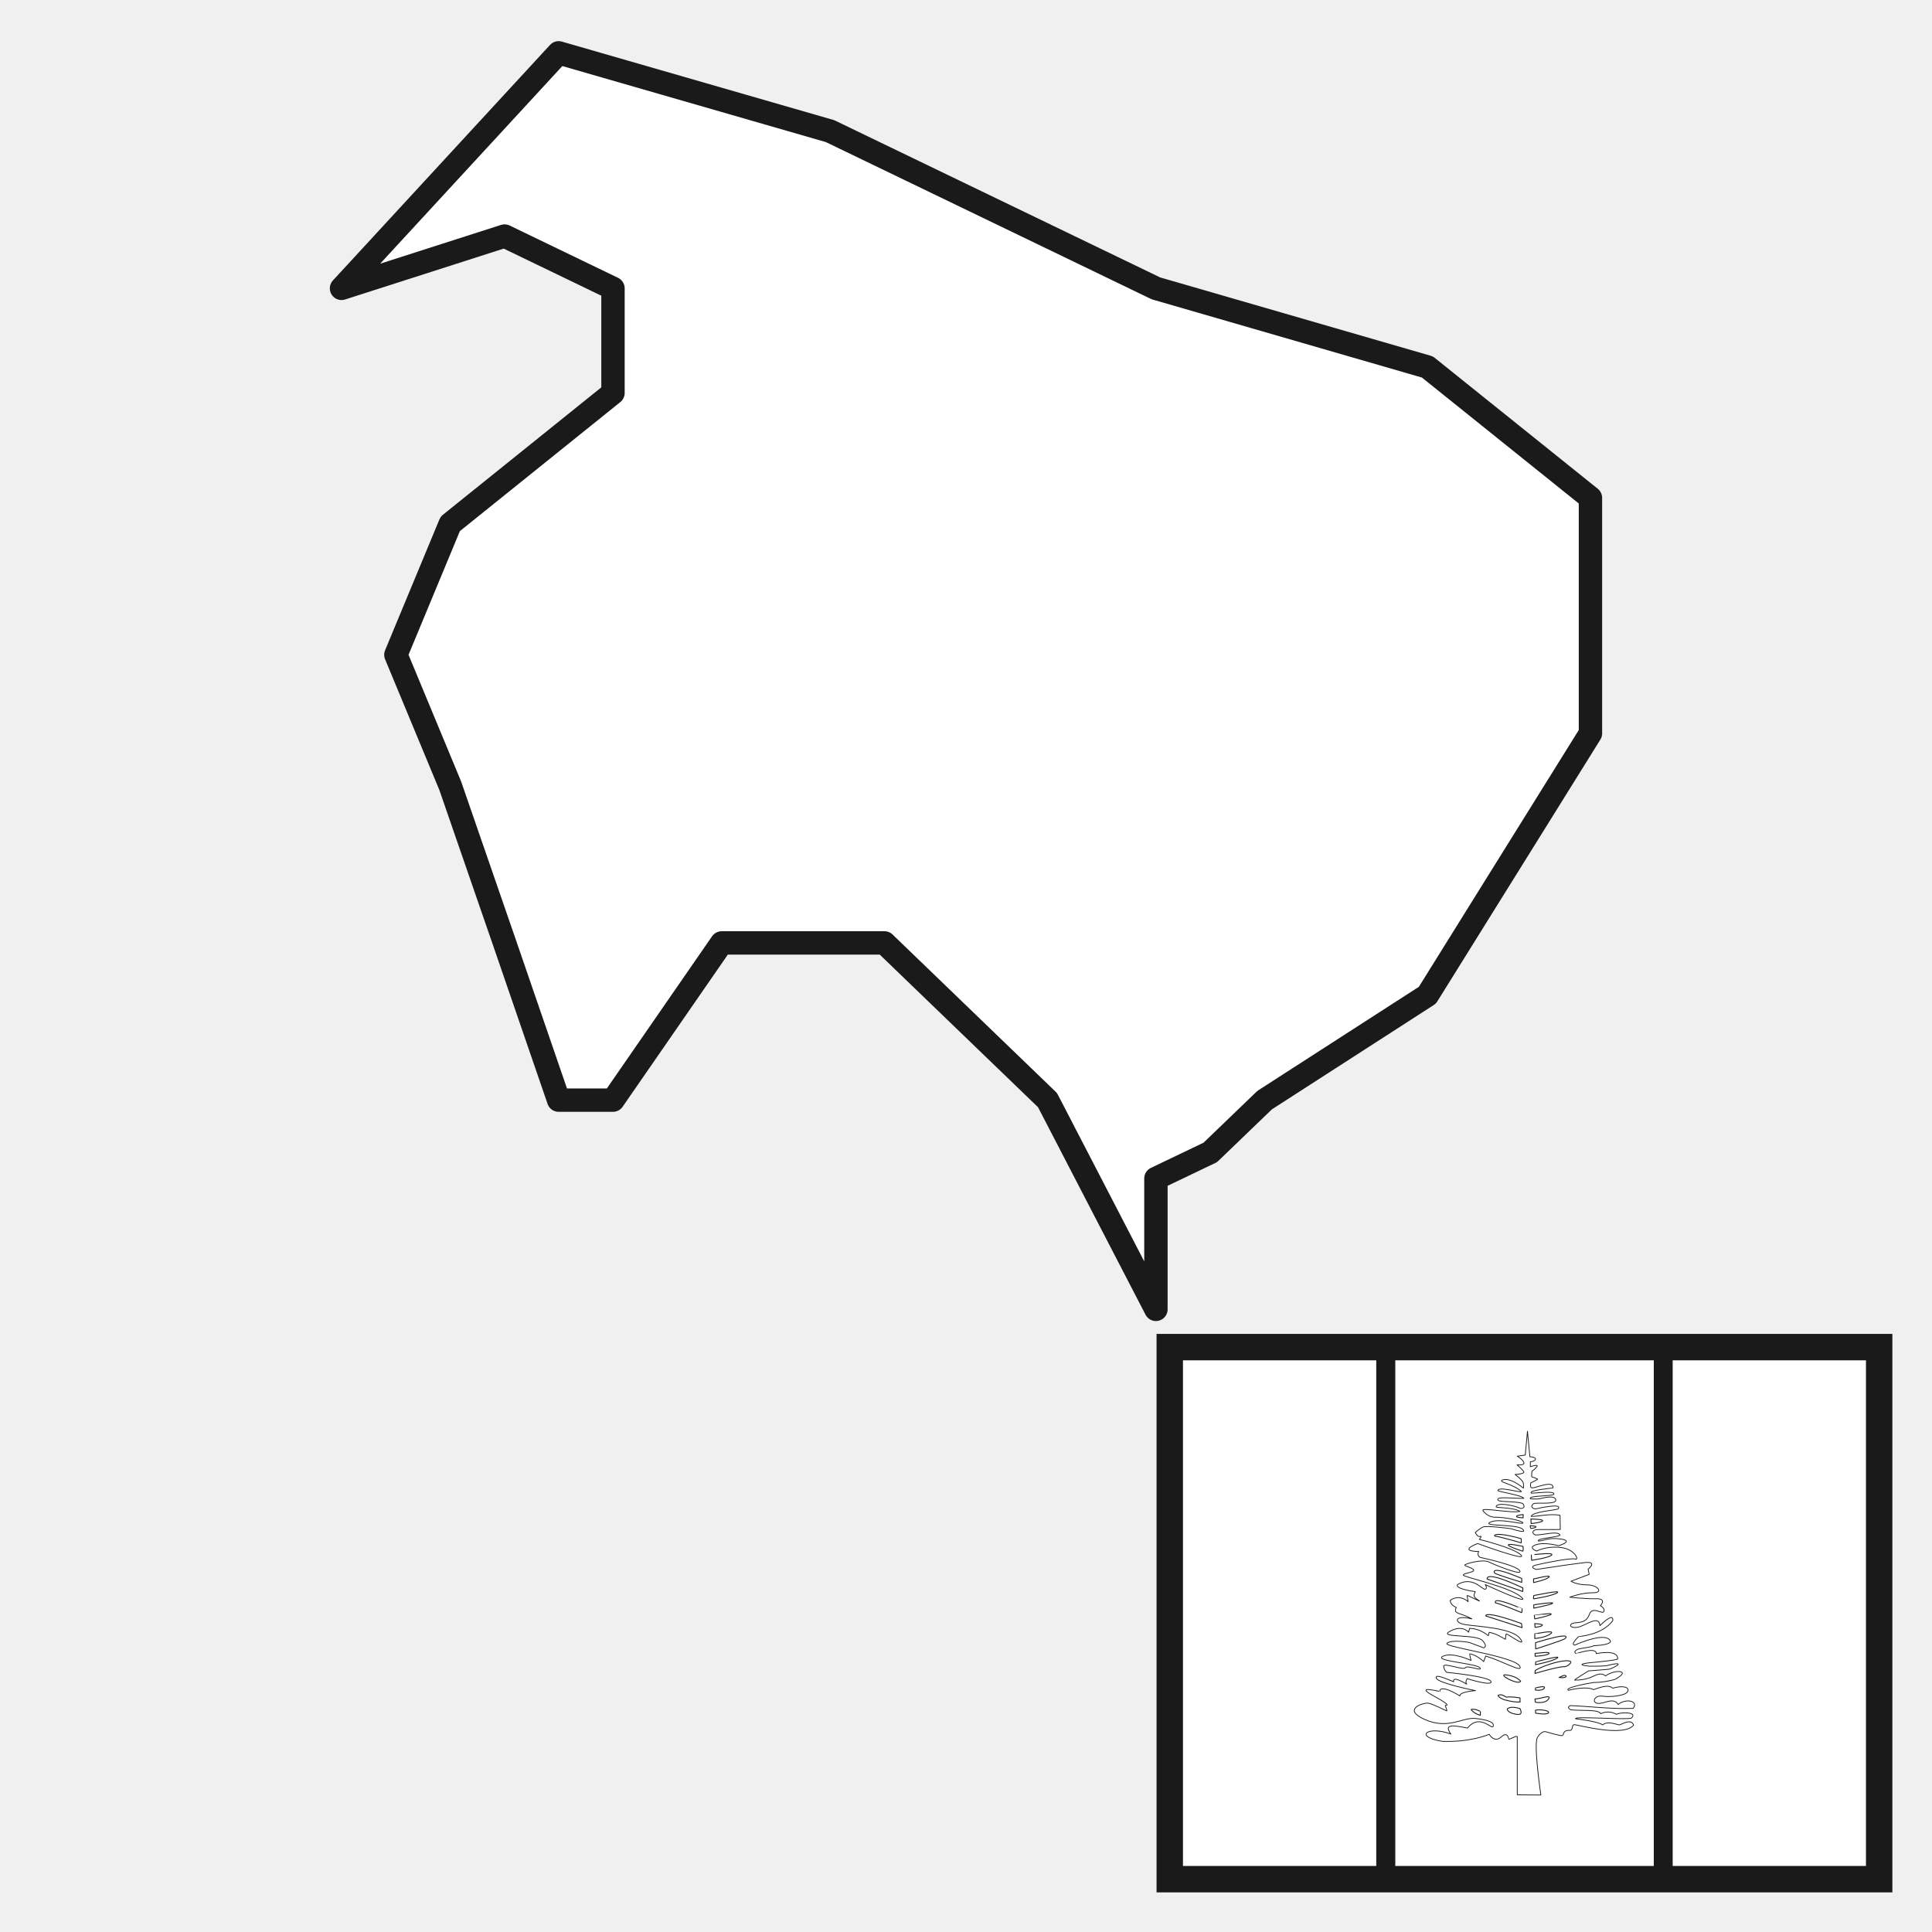
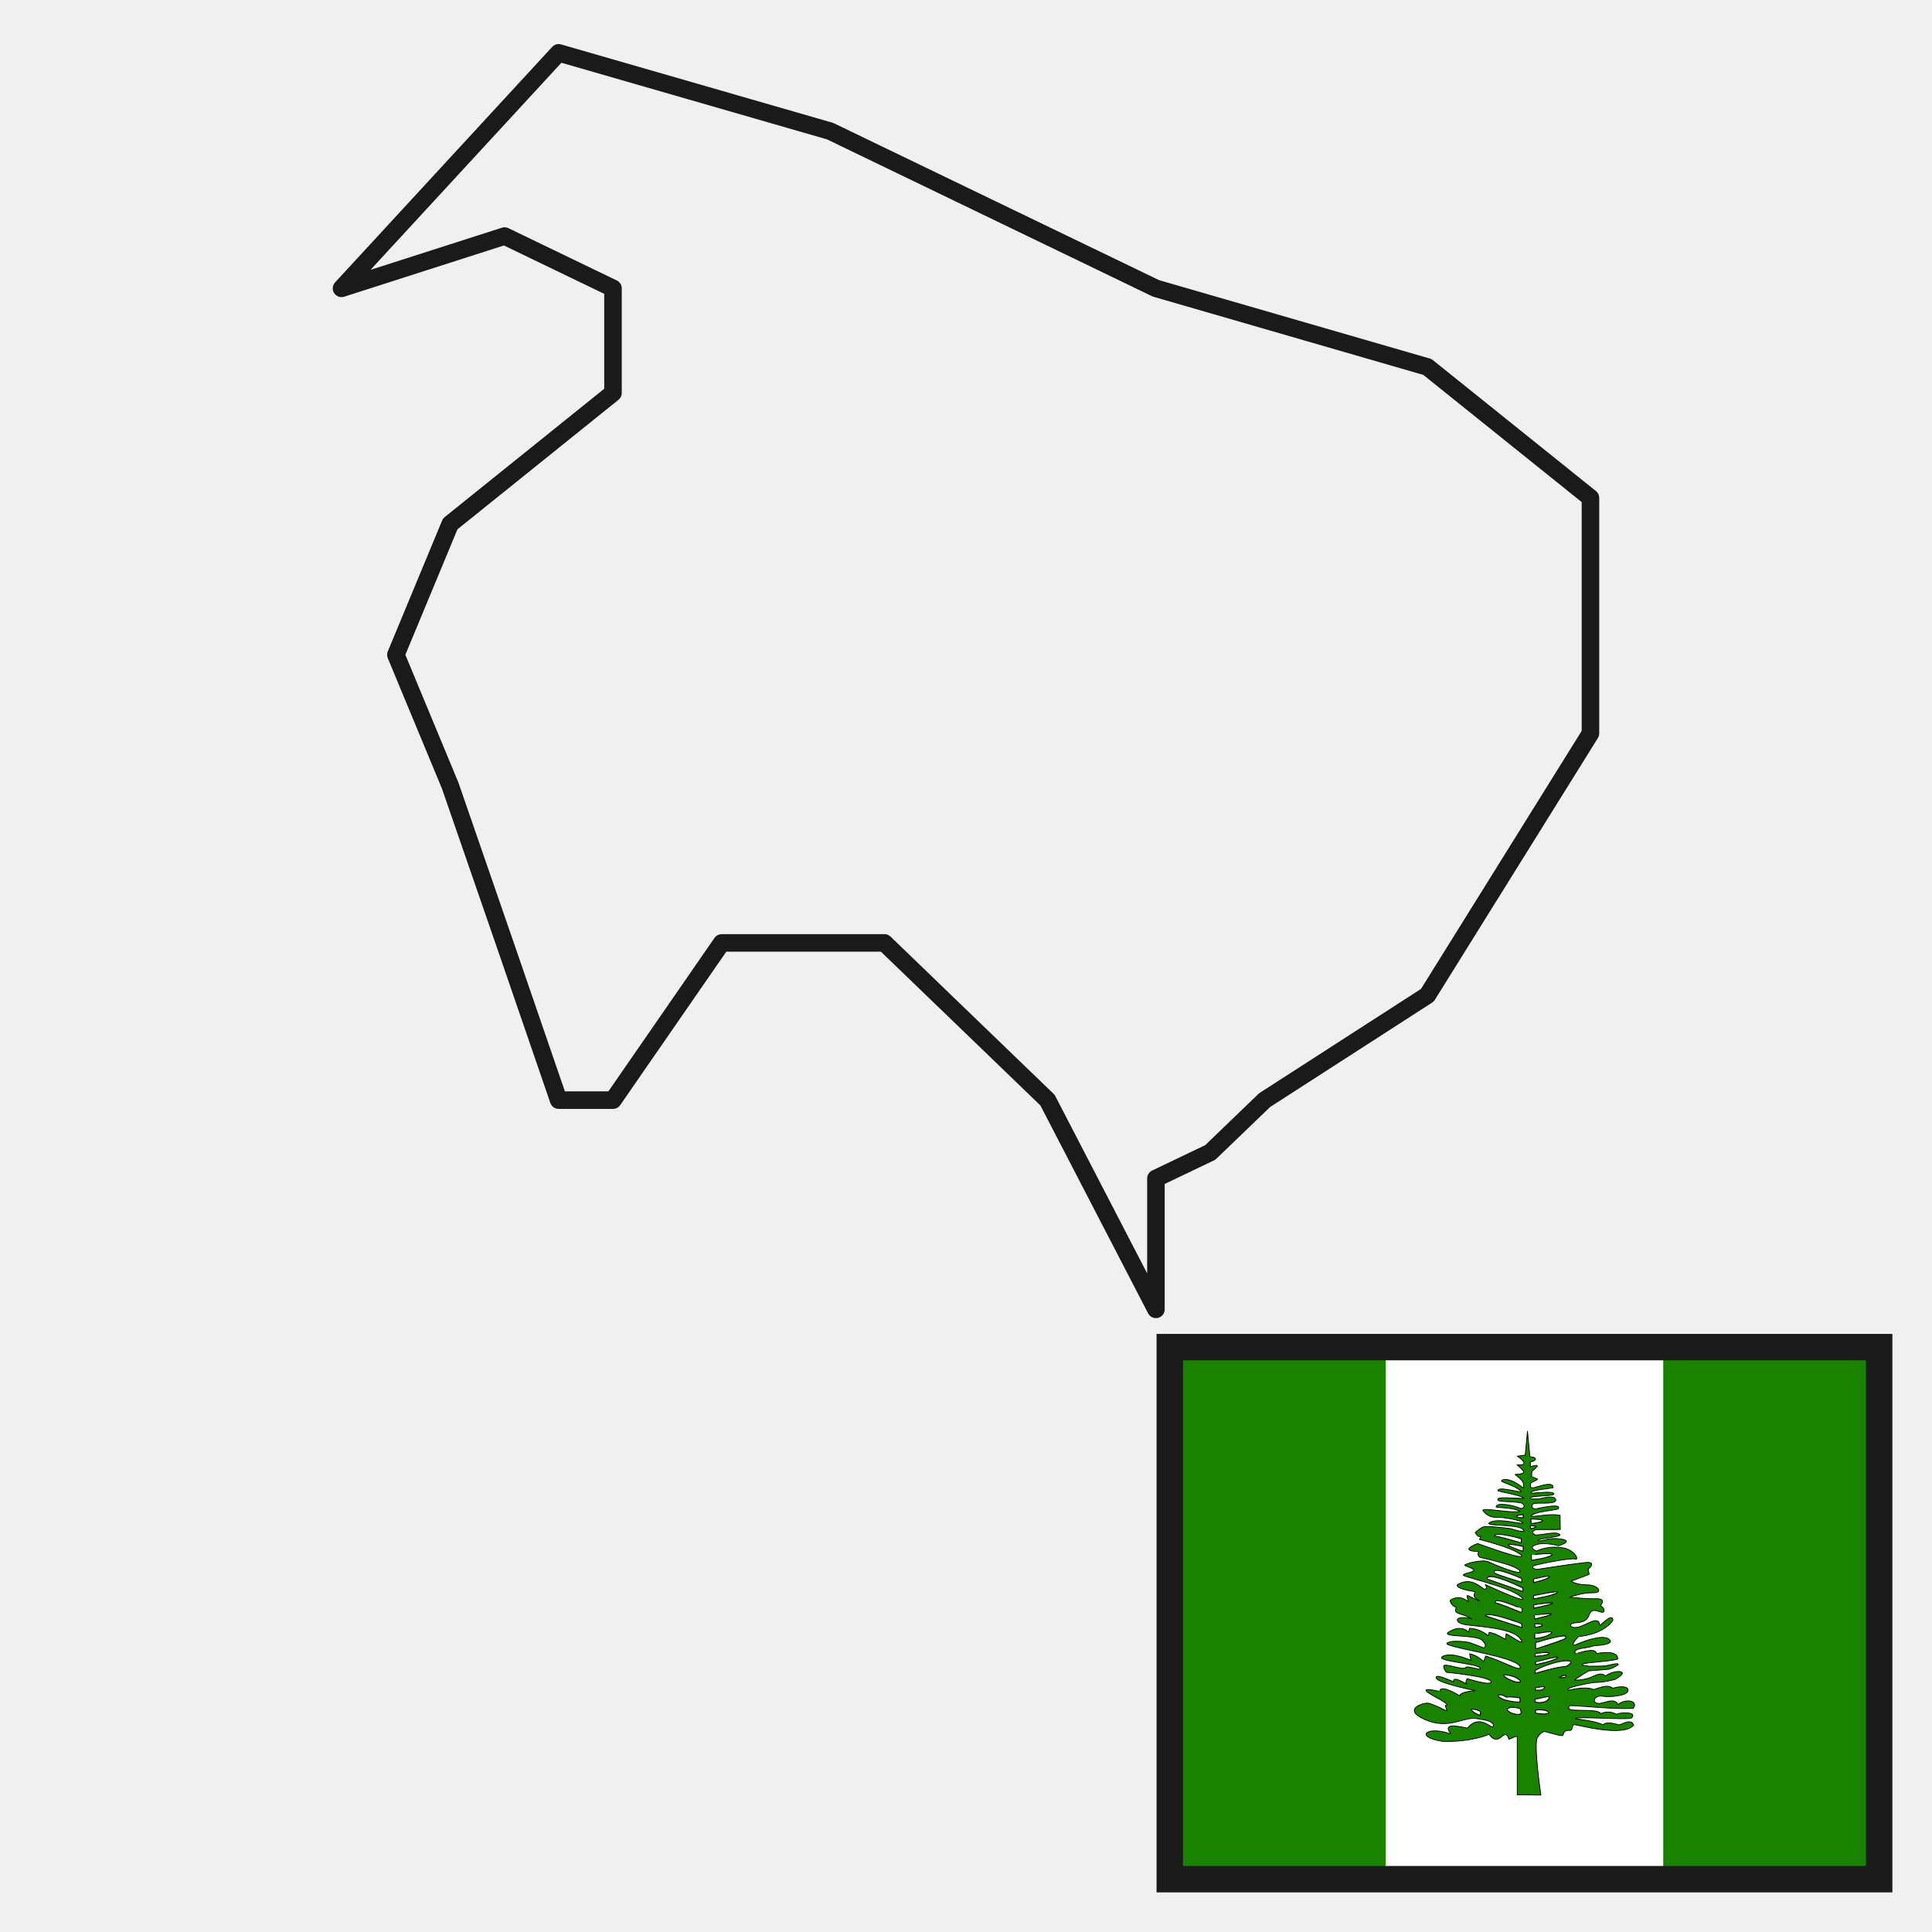
<svg xmlns="http://www.w3.org/2000/svg" viewBox="0 0 512 512">
  <g transform="translate(57.75 -17.75) scale(0.7744)">
-     <path d="M 209.5 67.8 L 321.0 121.6 L 413.9 148.5 L 469.7 193.3 L 469.7 273.9 L 413.9 363.5 L 358.2 399.4 L 339.6 417.3 L 321.0 426.2 L 321.0 453.1 L 321.0 471.0 L 283.9 399.4 L 228.1 345.6 L 172.4 345.6 L 135.2 399.4 L 116.6 399.4 L 98.1 345.6 L 79.5 291.8 L 60.9 247.0 L 79.5 202.2 L 135.2 157.4 L 135.2 121.6 L 98.1 103.7 L 42.3 121.6 L 116.6 41.0 L 209.5 67.8 Z" fill="#FFFFFF" stroke="#1a1a1a" stroke-width="8" stroke-linejoin="round" fill-rule="evenodd" />
+     <path d="M 209.5 67.8 L 321.0 121.6 L 413.9 148.5 L 469.7 193.3 L 469.7 273.9 L 413.9 363.5 L 358.2 399.4 L 339.6 417.3 L 321.0 426.2 L 321.0 453.1 L 321.0 471.0 L 283.9 399.4 L 228.1 345.6 L 172.4 345.6 L 135.2 399.4 L 116.6 399.4 L 98.1 345.6 L 79.5 291.8 L 60.9 247.0 L 79.5 202.2 L 135.2 157.4 L 135.2 121.6 L 98.1 103.7 L 42.3 121.6 L 116.6 41.0 L 209.5 67.8 Z" fill="none" stroke="#1a1a1a" stroke-width="6" stroke-linejoin="round" fill-rule="evenodd" />
  </g>
-   <rect x="310" y="357" width="188" height="141" fill="#FFFFFF" stroke="#1a1a1a" stroke-width="5.00" />
+   <rect x="310" y="357" width="188" height="141" fill="#ffffff" />
  <g transform="translate(310 357) scale(0.29375)">
    <g fill-rule="evenodd">
-       <path fill="#FFFFFF" d="M194.8 0h250.4v480H194.8z" stroke="#1a1a1a" stroke-width="17.02" />
-       <path fill="#FFFFFF" d="M0 0h194.8v480H0zm445.2 0H640v480H445.2z" stroke="#1a1a1a" stroke-width="17.02" />
-       <path fill="#FFFFFF" stroke="#1a1a1a" stroke-linecap="round" stroke-linejoin="round" stroke-width=".7" d="M313.5 351.3v52.6l21.3.2s-6.8-45.8-3.1-52c3.7-6 7.2-5.2 7.2-5.2s13.9 4.2 15.4 3.5c1.5-.6-.2-5.2 7.2-4.6 2.4-.9 1.1-5 3.3-5.2s44.5 11.8 53.7.4c-2.4-6.4-10.7-.5-12.9-.2-2 0-10.3-4-15.1 0-4.4-3.3-24.4-5.5-24.4-5.5-2.6-2.6 47.6 1.3 50.5-.7 5.9-5.9-11-5.2-13.6-3.3a15 15 0 0 0-14.2-.6c-1.7-4.1-18-2.4-27-3.5-3-1.7-2.5-2.7-.5-3.8 19 .8 37.8 3.3 56.8 2.5 5.1-6.7-6.5-9.3-13.6-3.5-4.2-7-12.7-.3-18.4-1s-3-7.6 4.2-6.5 20.1-.4 22.5-3.7-1.4-6.7-13.3-3.5c-4-4-13 0-17.1 1.3-5.6-3.1-18.5-.5-22.8.6-4.3-2.6 22.5-7 22.5-7 10.4-.2 16.3-2 19.5-2.8 15.7-8.4-.2-9.3-8.4-3.2-5.1-4-10 .3-14.6 1.8a38 38 0 0 1-13.4 2c0-.6 12.6-8.3 12.6-8.3s15.3-1.1 18.4-1.5c3-.5 18.8-8.5-2.7-3.1-7.4.6-11.8.2-14.7.4-16.5-1.7 1.6-3.3 1.6-3.3s23.4-2.1 23.7-3.3c.4-9-19.1-4.8-19.3-4.8 0-6.5-18.2.2-18.2 0-3.5-2 2-4.1 2-4.1 4.8-1.2 12-1.6 13.9-3.1 0 0 13.6-.1 15.2-3.7-3.3-9.3-28.8 1.6-32.2 3.2-4.6 0 3-7.4 3.3-7.6.2-.3 21-1.1 30.9-14.5.7-8.1-11.6 4.6-11.6 4.6-1-10.6-13.4.7-20.6 1.5-7.3 1-7.5-3.3-2.5-4 5-.6 10.8-.1 13.6-7.8 2.9-7.7 11.4.4 13-2.4 1.5-2.9-3.1-5.3-3.1-5.3s6.4-6.6-4-6.3c-10.2.2-23.6-1.4-23.6-1.4s10.7-4.1 20.8-4c10 .3 4.6-7.1-5-7.1s-14.7-3.3-14.7-3.3l16.4-6.2-1-4.6s9.6-7.7-4-5.9l-15.2 2-27.4 4.1c-.2 0-7.4-2.2-.4-4s31.8-6.7 35.5-5.4-.4-9.2-13.6-10.5S331 184 331 184s-8.5-3.1-.6-5.7c7.9-2.7 20.4.9 20.4.9s14-4.2 2.4-6-15.3 1.6-20.6 1.8c-2.1-2.7 18.2-3.3 19.5-5.5-2.2-4-14.8 0-22.2 0-3-1.3-3.3-3.5.3-4.8 7.5-.3 14.6.1 22.1-.2-.2-4 0-8.7-.2-12.8-9.6-1.7-20.8 1.3-26.1 1 1.4-4.3 22-5.5 24.3-6.7 4.8-6-20.1 0-20.4 0-4.3-.6-4-3.4-1.3-5 6.4-.7 20.6 1 19.6-3.4-.8-4-10-1.9-13.6-1-3.8.9-9.3.2-9.3.2-2.3-3.2 21.5-1.9 21.3-4.4-.3-2.8-15.1-.8-20.2-.6-3.9-2.7 19-4.5 19.3-4.8.9-7.3-15.3 0-18.4 0s-1.5-4.6-1.5-4.6 6.3-2.9 6.1-3.3a22 22 0 0 0-5.2-2c-.5 0 0-5 0-5s5.2-4 4.8-5.1-6.2.9-6.2.9v-4.4s4.2-.4 4.6-2.4c.5-2-5-2.2-5-2.2l-2.2-23-2 21.5-7.2 1s5 2.9 6 5.8c.8 2.8-6.2 2-6.2 2s5.7 4.8 6.1 6.5c.5 1.8-7.9 2.2-7.9 2.2s7 5 7.5 7.9c.4 2.8 0 4.4 0 4.4s-11.6-10.1-19-7.3c-4 2 8.8 3 17.2 10.3 0 1.7-20.5-5-21.2-.8.4 1.1 21.9 4.2 23.4 7-7.8.3-24-1.7-23.4.9-1.7 3 15.2 1.3 22.3 3.7 2.1 2.4 1.9 4.4-1.7 4.6-6.9-3.3-22.1-5.7-22.2-1.5.1 1 15.8.4 21.5 4.1-7.6 1.8-33.4-3.5-33.5-1 .7 1.3 4.8 6.5 11.8 6.3s23.3 2.8 24.4 5-21.1-4.6-29.4-.6c-8.4 4 23.9 1.5 29.1 6.3 5.3 4.9-10.5-.4-10.5-.4s-22-3-25.2-1.5c-3.3 1.5-7 5-7 5s2.2 4.4 4.4 3.5-.7 2.7-.7 2.7 30.7 7.4 37.5 14-39-10.3-39-10.3-18.5 6.8 1 7.2c-2.2 3.3 1.2 5.3 1.2 5.3s32.4 6.8 35.7 12-22.1-5-27.9-7.9c-5.7-2.8-21.9 1.8-21.7 2.9.3 1 8 2.6 8.1 4.6.3 2-9.4 2.6-9.4 4.4 0 1.7 41 10.3 52 19.5s-32.2-11-32.2-11 2.4 3.3 0 4.2c-2.5.9-11-12.3-25-4.2-2.6 3.4 12.2 6 16 6.4-1.3 3.3-2.4 4.4 2.8 7.7s-10.3-4.8-10.3-4.4l1.1 5.7c-4.8-4-10.7-5.1-16.2-1.1 0 0-.2 4 5.5 6.4-3.1 6.3 3.5 4.3 14 10.3-15.6-4.1-16.9 3.5-5.7 5.2s41.9 2.9 49.1 12.3-10.3-3.6-12.3-4c-.4.3-.8 4.9-.8 4.9-4.7-2.7-9-5.2-14.6-6.3-.5.9-.3 2.1-.8 3-5-3.7-9.5-6.2-16.9-6.6l-.9 3.5s-6.1-7.7-18.2 0c-6.7 4.9 25.5 1.8 30.7 7.5 5.3 5.7 1.1 6.6 1.1 6.6l-13.1-4.9s-15.6-2.8-20 .7 64 12 66 21.5c1.4 5-16-5.4-31.1-9.9l-1.8 5s-6-6-12.7-7c-.2 0 1.3 6 1.3 6s-16.8-8-25.4-3.8 29.8 6.4 33.3 10.3-11.6-2.6-13 0c-1.2 2.7-19.9-4.8-19.6-1.3s2.6 5.5 2.6 5.5 38.8 3.7 40.1 8.3-21.5-2.6-21.5-2.6-2.2 3.3-.4 4.8c1.7 1.6-13.2-8.7-11.8-2-4.9-1.9-17.4-7.8-15.6-3.2s35.3 11.2 35.3 11.2-14.7 1-14 4.8c-19-11.5-18.5-4.2-18-4s-24.4-6.1-5.7 4 10 8.3 10.3 8.5c.2.2 2 5 1.5 5s-12.7-6.5-16.9-7-23.9 5.5-2.8 14.8 34-2.2 45.6-1c11.6 1.4 17 3.4 16 7-1.1 3.8-11.9-12.1-23.2 1.7-13-2.6-21.7-4-15 5.4-21-7.9-34 2.4-7.4 6.6 26 .8 42-6.4 42-6.4s4.5 8.1 10.8 2.4 6.6 2.2 6.8 2.2l6.2-2.6z" />
-       <path fill="#FFFFFF" stroke="#1a1a1a" stroke-linecap="round" stroke-linejoin="round" stroke-width=".8" d="M316 320.2v-3.7s-8.2-1.5-12.3-.7c-2.3-1.3-4.6-3.1-7.5-1.6-.5 1.2 5.3 4.3 7.2 4.3a41 41 0 0 0 12.7 1.7zm0 6s-8.3-3.1-11.6.4c.5 3.7 9.7 5.5 11.7 4.5 1.9-1 0-4.8-.1-5zm14 1.4v2.6s9.8 1.9 11.6-.2-8-3.5-11.7-2.4zm-.5-10.2.3 2.9s8.6 1.9 11.9-2.8-7.5 0-12.2-.1m.4-10v2s6.5 1 8-1.8c1.4-2.8-7.8 0-8-.2m-13.4-6c-1-1.3-4.5-4.8-13.8-5.8-6.5 0 11.7 9.5 13.8 5.9zm13.2-9.7-.2 2.7s22-6.6 27.1-6.1c4.6-1.3 5.6-4.5 5.4-4.5-4-2.9-22.9 2.3-32.3 7.9m.5-7.8-.3 2.6s15.5-3 19.7-6-19.2 3.5-19.4 3.4m-.6-7.6v2.6s10.3-.4 12.5-2.4c1.3-2.1-9.2-.3-12.5-.2m21.6 21.7s5.4.8 6.4-.8c-.2-2.8-6.4 1-6.4.8M330 266.6l.1 5.7s24.9-7.9 26.5-9.3c1.5-1.5 5-6-26.6 3.6m-.7-7.9v4.2s10-.8 14.6-4.5-14.6.4-14.6.3m-12-9.3.6 3.7-32.9-10.6c.1 0-1.6-5.4 32.3 6.9m.5-13.3c0 .4 0 3.6-.2 3.5 0 0-22.8-9.5-23.7-8.7-3-7 24 5.4 24 5.2zm11.1 6 .4 3.1s14-2.9 14.8-4.3-15.2 1.2-15.2 1.1zm.3 7.4c.2.7.4 3.3.4 3.3s5.6-.5 6.5-1.8c.8-1.3-6.9-1.5-6.9-1.5m-.8-17v3s15.4-3 17-4.4c1.7-1.5-17.3 1.4-17 1.4m0-8.5c0 .2-.5 3.1-.1 3.1s18.6-3 21.5-5.7c2.8-2.5-21 2.9-21.3 2.6zm-.2-14.9v3.3s11.8-2.5 14-5-14 2-14 1.7m-2-21.6.2 4.8s16-2.2 18.2-4.8c2.3-2.7-18.5 0-18.4 0m-7.4-36.5v3s-7.5-.3-5.7-1.6 5.7-1.1 5.7-1.4m7 4 .2 4.2s9.7-1 10.4-2.5-10.4-1.6-10.6-1.6zm-.6 6s.2 2.6.4 2.6 3.9-.3 4.7-1.3-4.7-1-5-1.3zm-8.2 11.8c0 .3.3 4 0 3.8s-21.2-6.1-23.2-6c-1.9 0-2.4-4.9 23.2 2.2m1.7 6.9c0 .7.5 4.6-.3 4.4-.7-.2-14.3-4.5-12.9-5.8s13.2 1.7 13.2 1.4m-1.2 29 .1 3.5s-23.7-7.2-24.5-8.4-3.1-6.8 24.4 4.9m1 8.5v3.3l-32.2-11.3s-2.6-8.4 32.1 8z" />
-       <path fill="#FFFFFF" stroke="#1a1a1a" stroke-linejoin="round" stroke-width=".8" d="m280.3 328.7-.2 3.5s-6.2-1.8-8.2-5.3c3.6-1 8.5 1.9 8.4 1.8z" />
+       <path fill="#fff" d="M194.8 0h250.4v480H194.8z" />
+       <path fill="#198200" d="M0 0h194.8v480H0zm445.2 0H640v480H445.2z" />
+       <path fill="#198200" stroke="#000" stroke-linecap="round" stroke-linejoin="round" stroke-width=".7" d="M313.5 351.3v52.6l21.3.2s-6.8-45.8-3.1-52c3.7-6 7.2-5.2 7.2-5.2s13.9 4.2 15.4 3.5c1.5-.6-.2-5.2 7.2-4.6 2.4-.9 1.1-5 3.3-5.2s44.5 11.8 53.7.4c-2.4-6.4-10.7-.5-12.9-.2-2 0-10.3-4-15.1 0-4.4-3.3-24.4-5.5-24.4-5.5-2.6-2.6 47.6 1.3 50.5-.7 5.9-5.9-11-5.2-13.6-3.3a15 15 0 0 0-14.2-.6c-1.7-4.1-18-2.4-27-3.5-3-1.7-2.5-2.7-.5-3.8 19 .8 37.8 3.3 56.8 2.5 5.1-6.7-6.5-9.3-13.6-3.5-4.2-7-12.7-.3-18.4-1s-3-7.6 4.2-6.5 20.1-.4 22.5-3.7-1.4-6.7-13.3-3.5c-4-4-13 0-17.1 1.3-5.6-3.1-18.5-.5-22.8.6-4.3-2.6 22.5-7 22.5-7 10.4-.2 16.3-2 19.5-2.8 15.7-8.4-.2-9.3-8.4-3.2-5.1-4-10 .3-14.6 1.8a38 38 0 0 1-13.4 2c0-.6 12.6-8.3 12.6-8.3s15.3-1.1 18.4-1.5c3-.5 18.8-8.5-2.7-3.1-7.4.6-11.8.2-14.7.4-16.5-1.7 1.6-3.3 1.6-3.3s23.4-2.1 23.7-3.3c.4-9-19.1-4.8-19.3-4.8 0-6.5-18.2.2-18.2 0-3.5-2 2-4.1 2-4.1 4.8-1.2 12-1.6 13.9-3.1 0 0 13.6-.1 15.2-3.7-3.3-9.3-28.8 1.6-32.2 3.2-4.6 0 3-7.4 3.3-7.6.2-.3 21-1.1 30.9-14.5.7-8.1-11.6 4.6-11.6 4.6-1-10.6-13.4.7-20.6 1.5-7.3 1-7.5-3.3-2.5-4 5-.6 10.8-.1 13.6-7.8 2.9-7.7 11.4.4 13-2.4 1.5-2.9-3.1-5.3-3.1-5.3s6.4-6.6-4-6.3c-10.2.2-23.6-1.4-23.6-1.4s10.7-4.1 20.8-4c10 .3 4.6-7.1-5-7.1s-14.7-3.3-14.7-3.3l16.4-6.2-1-4.6s9.6-7.7-4-5.9l-15.2 2-27.4 4.1c-.2 0-7.4-2.2-.4-4s31.8-6.7 35.5-5.4-.4-9.2-13.6-10.5S331 184 331 184s-8.5-3.1-.6-5.7c7.9-2.7 20.4.9 20.4.9s14-4.2 2.4-6-15.3 1.6-20.6 1.8c-2.1-2.7 18.2-3.3 19.5-5.5-2.2-4-14.8 0-22.2 0-3-1.3-3.3-3.5.3-4.8 7.5-.3 14.6.1 22.1-.2-.2-4 0-8.7-.2-12.8-9.6-1.7-20.8 1.3-26.1 1 1.4-4.3 22-5.5 24.3-6.7 4.8-6-20.1 0-20.4 0-4.3-.6-4-3.4-1.3-5 6.4-.7 20.6 1 19.6-3.4-.8-4-10-1.9-13.6-1-3.8.9-9.3.2-9.3.2-2.3-3.2 21.5-1.9 21.3-4.4-.3-2.8-15.1-.8-20.2-.6-3.9-2.7 19-4.5 19.3-4.8.9-7.3-15.3 0-18.4 0s-1.5-4.6-1.5-4.6 6.3-2.9 6.1-3.3a22 22 0 0 0-5.2-2c-.5 0 0-5 0-5s5.2-4 4.8-5.1-6.2.9-6.2.9v-4.4s4.2-.4 4.6-2.4c.5-2-5-2.2-5-2.2l-2.2-23-2 21.5-7.2 1s5 2.9 6 5.8c.8 2.8-6.2 2-6.2 2s5.7 4.8 6.1 6.5c.5 1.8-7.9 2.2-7.9 2.2s7 5 7.5 7.9c.4 2.8 0 4.4 0 4.4s-11.6-10.1-19-7.3c-4 2 8.8 3 17.2 10.3 0 1.7-20.5-5-21.2-.8.4 1.1 21.9 4.2 23.4 7-7.8.3-24-1.7-23.4.9-1.7 3 15.2 1.3 22.3 3.7 2.1 2.4 1.9 4.4-1.7 4.6-6.9-3.3-22.1-5.7-22.2-1.5.1 1 15.8.4 21.5 4.1-7.6 1.8-33.4-3.5-33.5-1 .7 1.3 4.8 6.5 11.8 6.3s23.3 2.8 24.4 5-21.1-4.6-29.4-.6c-8.4 4 23.9 1.5 29.1 6.3 5.3 4.9-10.5-.4-10.5-.4s-22-3-25.2-1.5c-3.3 1.5-7 5-7 5s2.2 4.4 4.4 3.5-.7 2.7-.7 2.7 30.7 7.4 37.5 14-39-10.3-39-10.3-18.5 6.8 1 7.2c-2.2 3.3 1.2 5.3 1.2 5.3s32.4 6.8 35.7 12-22.1-5-27.9-7.9c-5.7-2.8-21.9 1.8-21.7 2.9.3 1 8 2.6 8.1 4.6.3 2-9.4 2.6-9.4 4.4 0 1.7 41 10.3 52 19.5s-32.2-11-32.2-11 2.4 3.3 0 4.2c-2.5.9-11-12.3-25-4.2-2.6 3.4 12.2 6 16 6.4-1.3 3.3-2.4 4.4 2.8 7.7s-10.3-4.8-10.3-4.4l1.1 5.7c-4.8-4-10.7-5.1-16.2-1.1 0 0-.2 4 5.5 6.4-3.1 6.3 3.5 4.3 14 10.3-15.6-4.1-16.9 3.5-5.7 5.2s41.9 2.9 49.1 12.3-10.3-3.6-12.3-4c-.4.3-.8 4.9-.8 4.9-4.7-2.7-9-5.2-14.6-6.3-.5.9-.3 2.1-.8 3-5-3.7-9.5-6.2-16.9-6.6l-.9 3.5s-6.1-7.7-18.2 0c-6.7 4.9 25.5 1.8 30.7 7.5 5.3 5.7 1.1 6.6 1.1 6.6l-13.1-4.9s-15.6-2.8-20 .7 64 12 66 21.5c1.4 5-16-5.4-31.1-9.9l-1.8 5s-6-6-12.7-7c-.2 0 1.3 6 1.3 6s-16.8-8-25.4-3.8 29.8 6.4 33.3 10.3-11.6-2.6-13 0c-1.2 2.7-19.9-4.8-19.6-1.3s2.6 5.5 2.6 5.5 38.8 3.7 40.1 8.3-21.5-2.6-21.5-2.6-2.2 3.3-.4 4.8c1.7 1.6-13.2-8.7-11.8-2-4.9-1.9-17.4-7.8-15.6-3.2s35.3 11.2 35.3 11.2-14.7 1-14 4.8c-19-11.5-18.5-4.2-18-4s-24.4-6.1-5.7 4 10 8.3 10.3 8.5c.2.2 2 5 1.5 5s-12.7-6.5-16.9-7-23.9 5.5-2.8 14.8 34-2.2 45.6-1c11.6 1.4 17 3.4 16 7-1.1 3.8-11.9-12.1-23.2 1.7-13-2.6-21.7-4-15 5.4-21-7.9-34 2.4-7.4 6.6 26 .8 42-6.4 42-6.4s4.5 8.1 10.8 2.4 6.6 2.2 6.8 2.2l6.2-2.6z" />
+       <path fill="#fff" stroke="#000" stroke-linecap="round" stroke-linejoin="round" stroke-width=".8" d="M316 320.2v-3.7s-8.2-1.5-12.3-.7c-2.3-1.3-4.6-3.1-7.5-1.6-.5 1.2 5.3 4.3 7.2 4.3a41 41 0 0 0 12.7 1.7zm0 6s-8.3-3.1-11.6.4c.5 3.7 9.7 5.5 11.7 4.5 1.9-1 0-4.8-.1-5zm14 1.4v2.6s9.8 1.9 11.6-.2-8-3.5-11.7-2.4zm-.5-10.2.3 2.9s8.6 1.9 11.9-2.8-7.5 0-12.2-.1m.4-10v2s6.5 1 8-1.8c1.4-2.8-7.8 0-8-.2m-13.4-6c-1-1.3-4.5-4.8-13.8-5.8-6.5 0 11.7 9.5 13.8 5.9zm13.2-9.7-.2 2.7s22-6.6 27.1-6.1c4.6-1.3 5.6-4.5 5.4-4.5-4-2.9-22.9 2.3-32.3 7.9m.5-7.8-.3 2.6s15.5-3 19.7-6-19.2 3.5-19.4 3.4m-.6-7.6v2.6s10.3-.4 12.5-2.4c1.3-2.1-9.2-.3-12.5-.2m21.6 21.7s5.4.8 6.4-.8c-.2-2.8-6.4 1-6.4.8M330 266.6l.1 5.7s24.9-7.9 26.5-9.3c1.5-1.5 5-6-26.6 3.6m-.7-7.9v4.2s10-.8 14.6-4.5-14.6.4-14.6.3m-12-9.3.6 3.7-32.9-10.6c.1 0-1.6-5.4 32.3 6.9m.5-13.3c0 .4 0 3.6-.2 3.5 0 0-22.8-9.5-23.7-8.7-3-7 24 5.4 24 5.2zm11.1 6 .4 3.1s14-2.9 14.8-4.3-15.2 1.2-15.2 1.1zm.3 7.4c.2.7.4 3.3.4 3.3s5.6-.5 6.5-1.8c.8-1.3-6.9-1.5-6.9-1.5m-.8-17v3s15.4-3 17-4.4c1.7-1.5-17.3 1.4-17 1.4m0-8.5c0 .2-.5 3.1-.1 3.1s18.6-3 21.5-5.7c2.8-2.5-21 2.9-21.3 2.6zm-.2-14.9v3.3s11.8-2.5 14-5-14 2-14 1.7m-2-21.6.2 4.8s16-2.2 18.2-4.8c2.3-2.7-18.5 0-18.4 0m-7.4-36.5v3s-7.5-.3-5.7-1.6 5.7-1.1 5.7-1.4m7 4 .2 4.2s9.7-1 10.4-2.5-10.4-1.6-10.6-1.6zm-.6 6s.2 2.6.4 2.6 3.9-.3 4.7-1.3-4.7-1-5-1.3zm-8.2 11.8c0 .3.3 4 0 3.8s-21.2-6.1-23.2-6c-1.9 0-2.4-4.9 23.2 2.2m1.7 6.9c0 .7.5 4.6-.3 4.4-.7-.2-14.3-4.5-12.9-5.8s13.2 1.7 13.2 1.4m-1.2 29 .1 3.5s-23.7-7.2-24.5-8.4-3.1-6.8 24.4 4.9m1 8.5v3.3l-32.2-11.3s-2.6-8.4 32.1 8z" />
+       <path fill="#fff" stroke="#000" stroke-linejoin="round" stroke-width=".8" d="m280.3 328.7-.2 3.5s-6.2-1.8-8.2-5.3c3.6-1 8.5 1.9 8.4 1.8z" />
    </g>
-     <rect x="1" y="1" width="638" height="478" fill="none" stroke="#1a1a1a" stroke-width="2" />
+     <rect x="1" y="1" width="638" height="478" fill="none" stroke="#000000" stroke-width="2" />
  </g>
  <rect x="310" y="357" width="188" height="141" fill="none" stroke="#1a1a1a" stroke-width="7" />
</svg>
